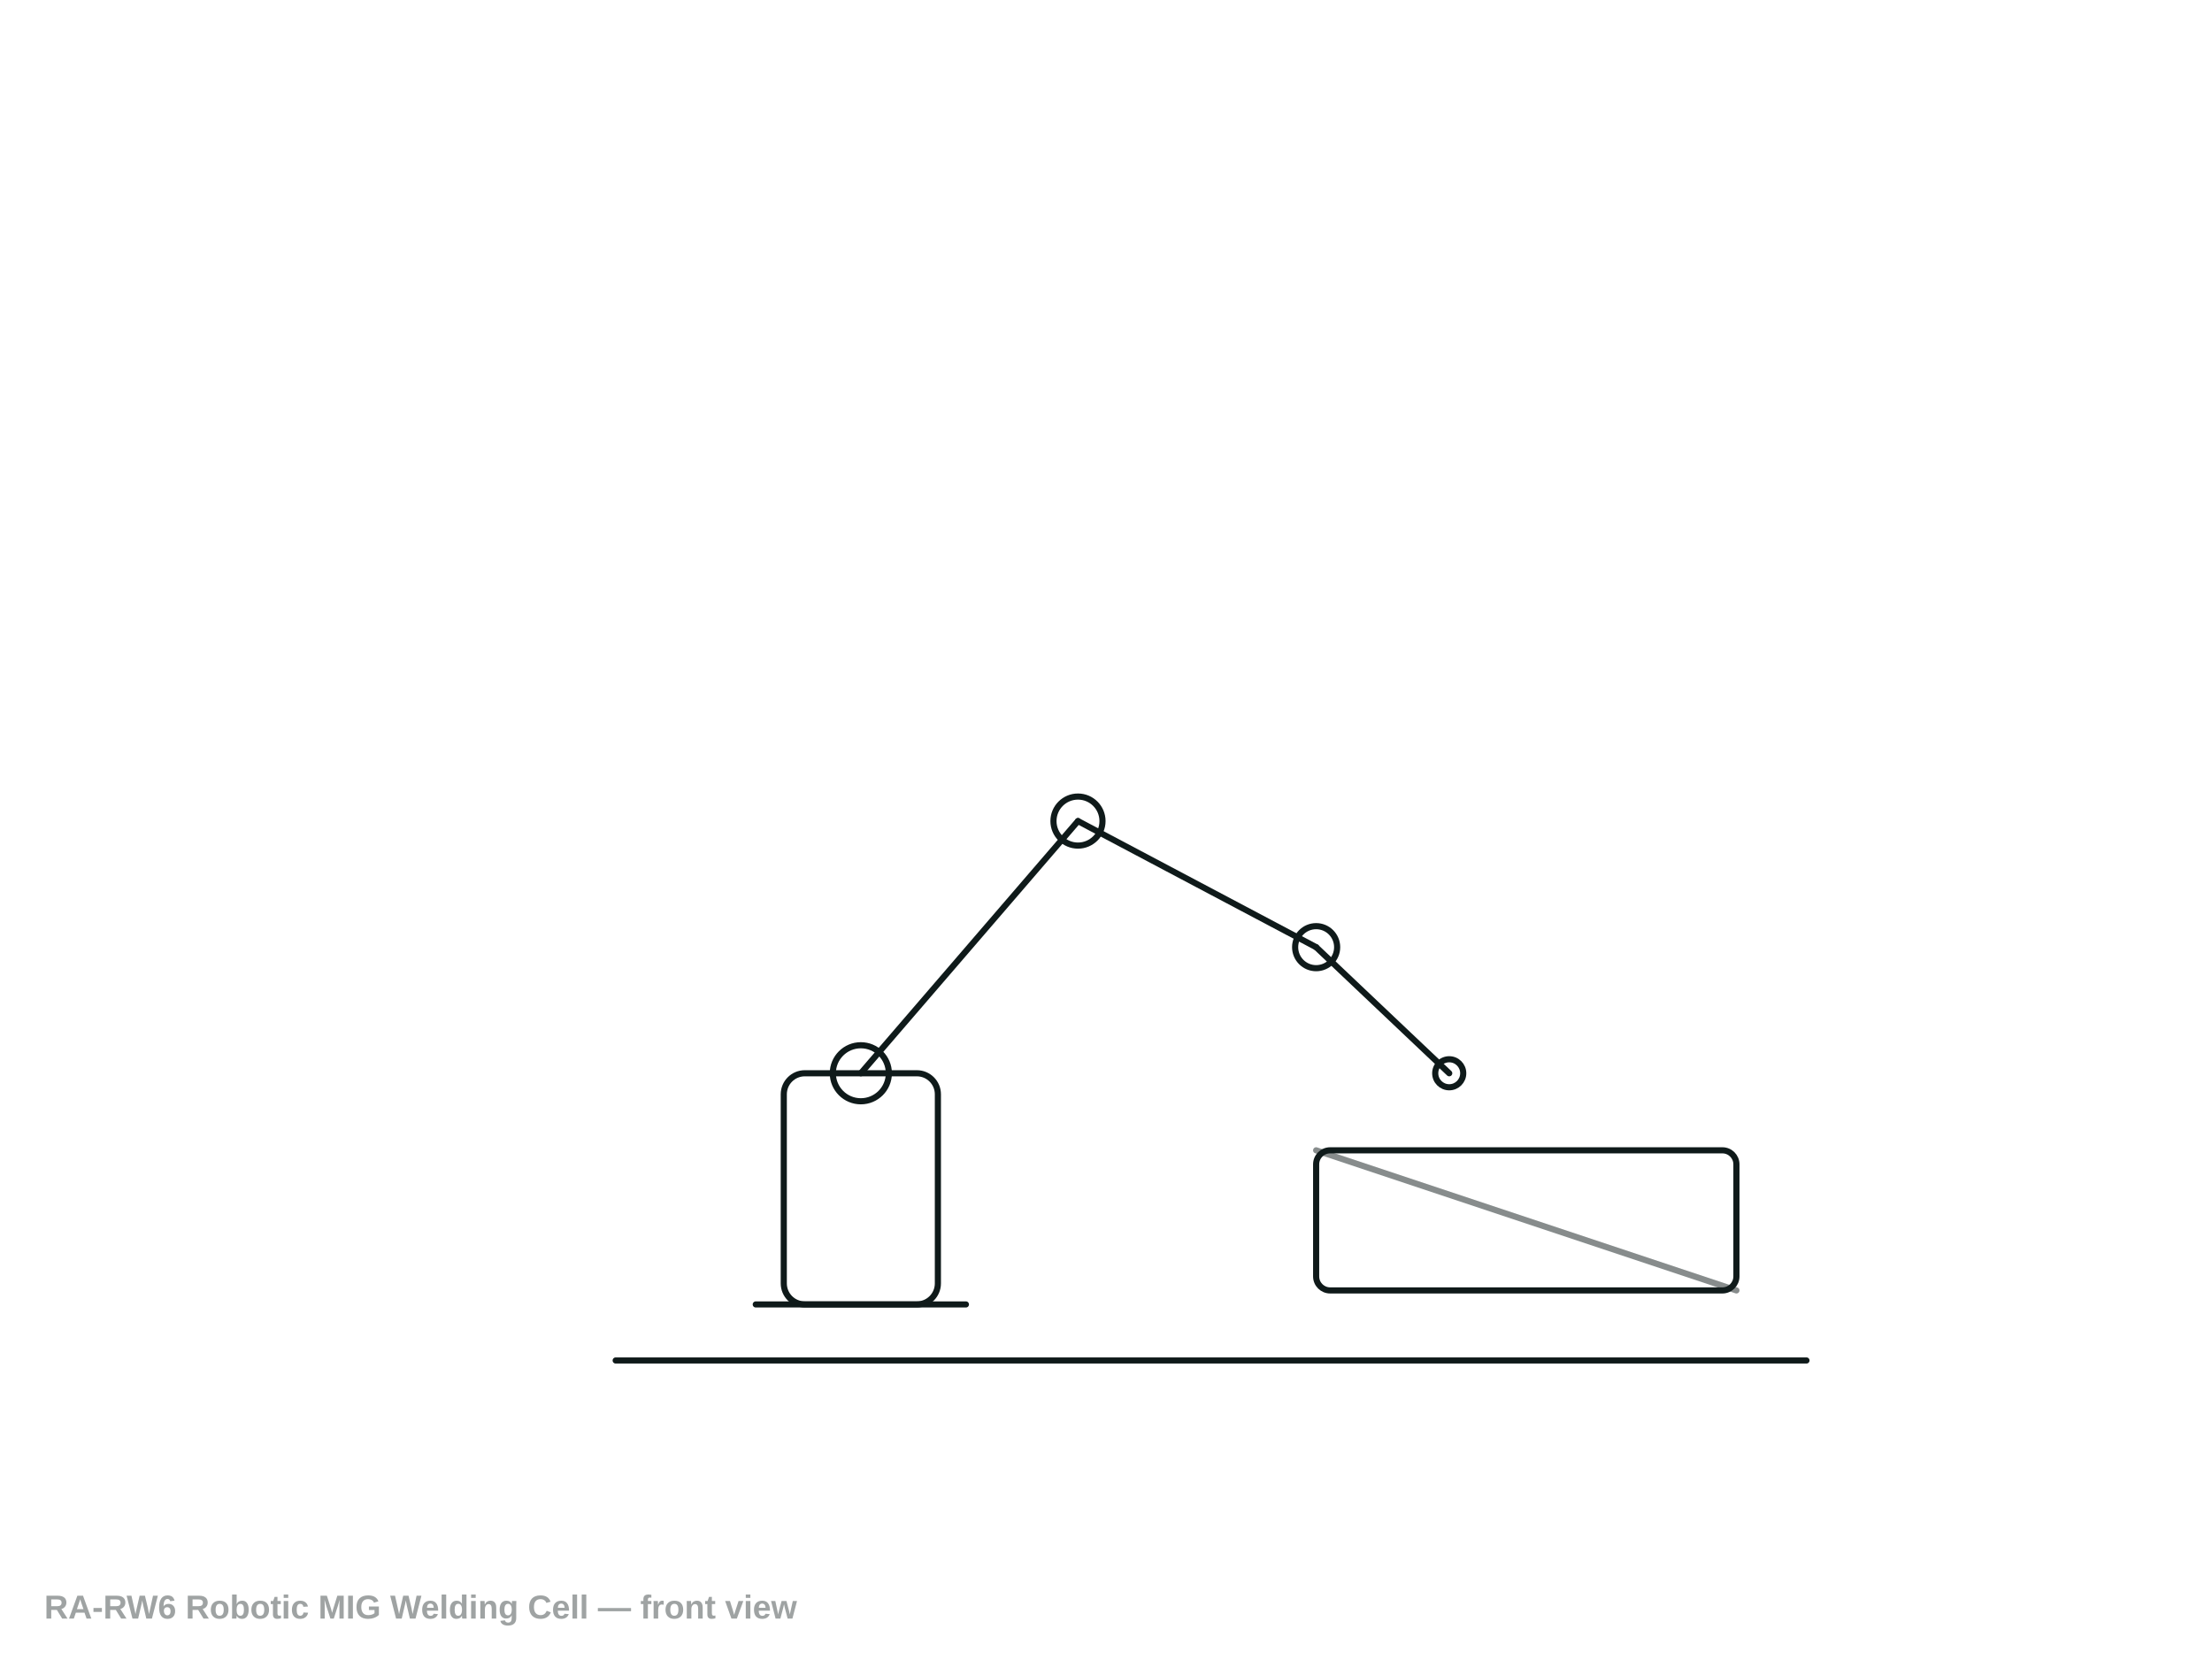
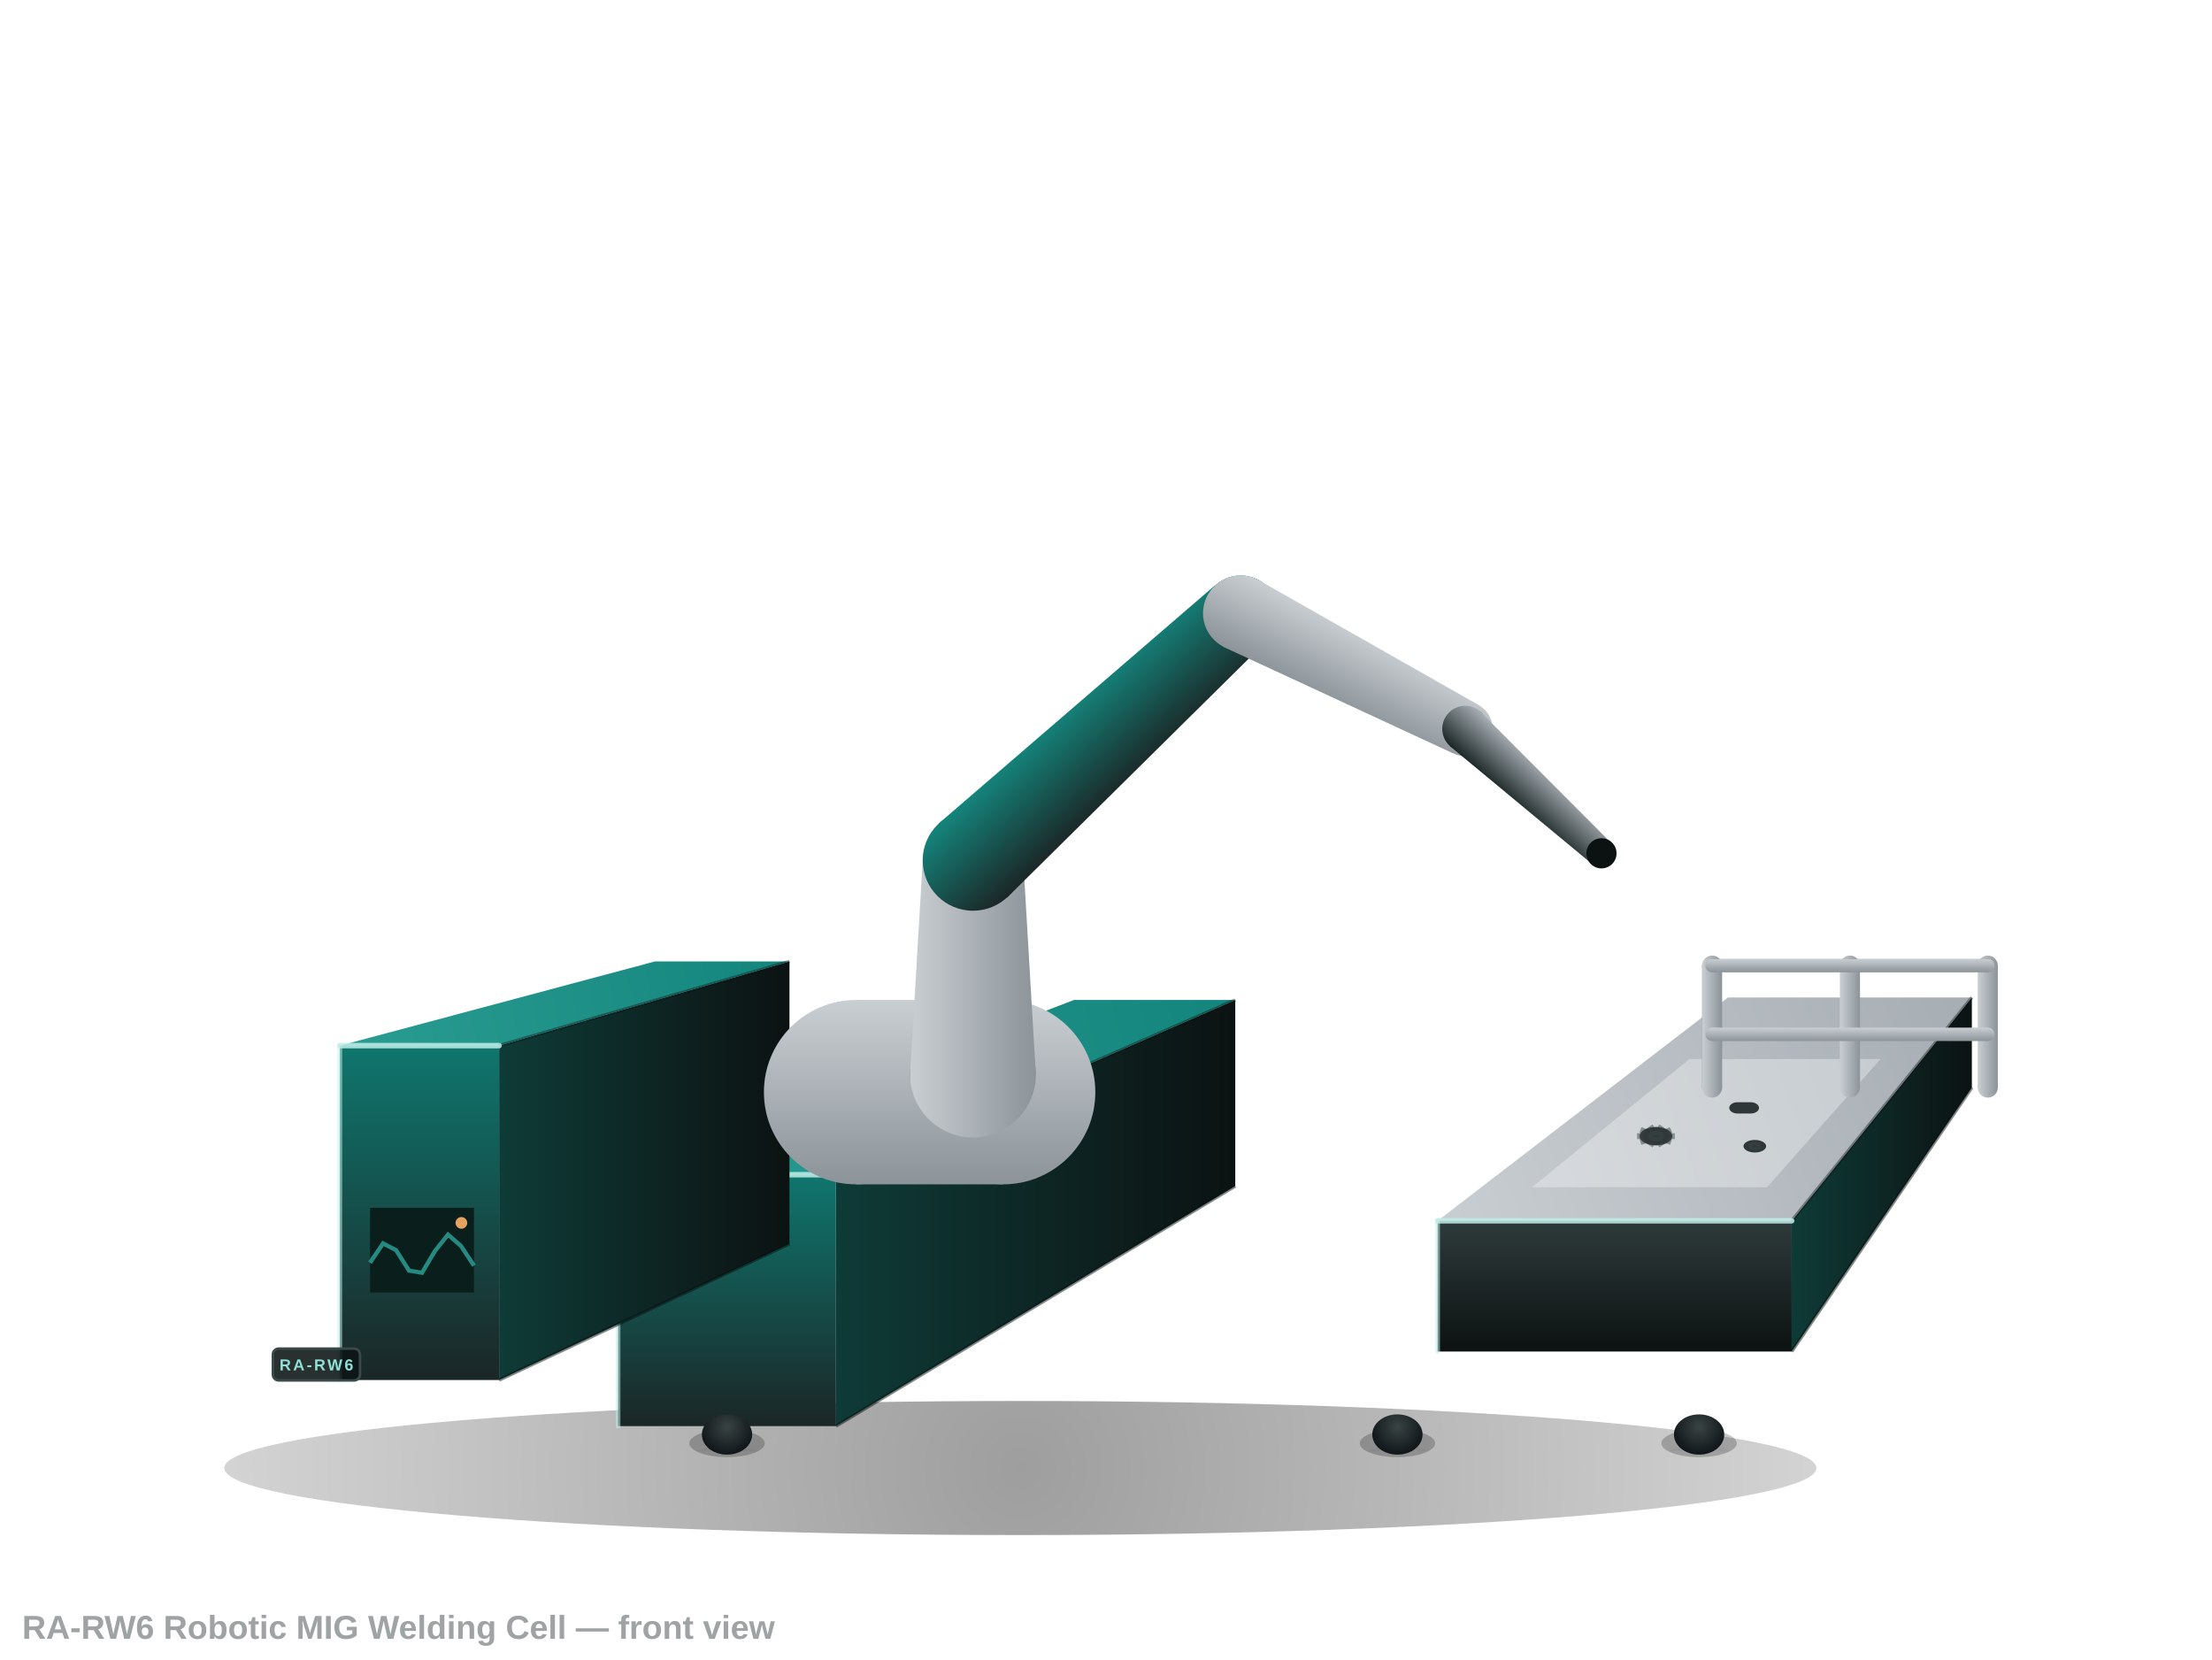
- <svg xmlns="http://www.w3.org/2000/svg" width="1200" height="900" viewBox="0 0 1200 900">
-   <g transform="translate(144.0 263.0) scale(1.9)">
-     <g fill="none" stroke="#0F1A1A" stroke-width="1.75" stroke-linecap="round" stroke-linejoin="round" opacity="1">
-       <rect x="148" y="168" width="44" height="66" rx="6" />
-       <path d="M140 234 L200 234" />
-       <path d="M170 168 L232 96" />
-       <circle cx="170" cy="168" r="8" />
-       <path d="M232 96 L300 132" />
-       <circle cx="232" cy="96" r="7" />
-       <path d="M300 132 L338 168" />
-       <circle cx="300" cy="132" r="6" />
-       <circle cx="338" cy="168" r="4" />
-       <rect x="300" y="190" width="120" height="40" rx="4" />
-       <path d="M300 190 L420 230" opacity="0.5" />
-       <path d="M100 250 L440 250" />
+ <svg xmlns="http://www.w3.org/2000/svg" width="2400" height="1800" viewBox="0 0 2400 1800">
+   <g transform="translate(25.1 428.9) scale(4.546)">
+     <g>
+       <defs>
+         <radialGradient id="rg578" cx="238" cy="256" r="190" gradientUnits="userSpaceOnUse">
+           <stop offset="0" stop-color="#000000" stop-opacity="0.38" />
+           <stop offset="60" stop-color="#000000" stop-opacity="0.171" />
+           <stop offset="100" stop-color="#000000" stop-opacity="0" />
+         </radialGradient>
+       </defs>
+       <ellipse cx="238" cy="256" rx="190" ry="16" fill="url(#rg578)" />
+       <defs>
+         <linearGradient id="lg580" x1="0" y1="252" x2="0" y2="362" gradientUnits="userSpaceOnUse">
+           <stop offset="0" stop-color="#ffffff" stop-opacity="0.15" />
+           <stop offset="100" stop-color="#ffffff" stop-opacity="0" />
+         </linearGradient>
+         <mask id="rmask579">
+           <rect x="-4000" y="252" width="9000" height="110" fill="url(#lg580)" />
+         </mask>
+       </defs>
+       <g transform="translate(0 504) scale(1,-1)" mask="url(#rmask579)">
+         <defs>
+           <linearGradient id="lg555" x1="142" y1="186" x2="289.3" y2="144.3" gradientUnits="userSpaceOnUse">
+             <stop offset="0" stop-color="#2A9D93" stop-opacity="1" />
+             <stop offset="100" stop-color="#14857C" stop-opacity="1" />
+           </linearGradient>
+           <linearGradient id="lg556" x1="0" y1="186" x2="0" y2="246" gradientUnits="userSpaceOnUse">
+             <stop offset="0" stop-color="#0F766E" stop-opacity="1" />
+             <stop offset="100" stop-color="#1B2626" stop-opacity="1" />
+           </linearGradient>
+           <linearGradient id="lg557" x1="194" y1="0" x2="289.3" y2="0" gradientUnits="userSpaceOnUse">
+             <stop offset="0" stop-color="#0E3B37" stop-opacity="1" />
+             <stop offset="100" stop-color="#0C1212" stop-opacity="1" />
+           </linearGradient>
+         </defs>
+         <polygon points="194,246 289.3,188.7 289.3,144.3 194,186" fill="url(#lg557)" />
+         <polygon points="142,186 194,186 289.3,144.3 250.8,144.3" fill="url(#lg555)" />
+         <polygon points="142,246 194,246 194,186 142,186" fill="url(#lg556)" />
+         <path d="M194,246 289.3,188.7" stroke="#06100F" stroke-width="0.8" opacity="0.5" fill="none" />
+         <path d="M194,186 289.3,144.3" stroke="#06100F" stroke-width="0.8" opacity="0.4" fill="none" />
+         <path d="M142,186 194,186" stroke="#BFEDE7" stroke-width="1.3" opacity="0.85" stroke-linecap="round" fill="none" />
+         <path d="M142,186 142,246" stroke="#BFEDE7" stroke-width="1.1" opacity="0.55" stroke-linecap="round" fill="none" />
+         <defs>
+           <linearGradient id="lg572" x1="75.6" y1="155.2" x2="182.9" y2="135.1" gradientUnits="userSpaceOnUse">
+             <stop offset="0" stop-color="#2A9D93" stop-opacity="1" />
+             <stop offset="100" stop-color="#14857C" stop-opacity="1" />
+           </linearGradient>
+           <linearGradient id="lg573" x1="0" y1="155.2" x2="0" y2="235" gradientUnits="userSpaceOnUse">
+             <stop offset="0" stop-color="#0F766E" stop-opacity="1" />
+             <stop offset="100" stop-color="#1B2626" stop-opacity="1" />
+           </linearGradient>
+           <linearGradient id="lg574" x1="113.6" y1="0" x2="182.9" y2="0" gradientUnits="userSpaceOnUse">
+             <stop offset="0" stop-color="#0E3B37" stop-opacity="1" />
+             <stop offset="100" stop-color="#0C1212" stop-opacity="1" />
+           </linearGradient>
+         </defs>
+         <polygon points="113.6,235 182.9,202.5 182.9,135.1 113.6,155.2" fill="url(#lg574)" />
+         <polygon points="75.6,155.2 113.6,155.2 182.9,135.1 150.8,135.1" fill="url(#lg572)" />
+         <polygon points="75.6,235 113.6,235 113.6,155.2 75.6,155.2" fill="url(#lg573)" />
+         <path d="M113.6,235 182.9,202.5" stroke="#06100F" stroke-width="0.8" opacity="0.5" fill="none" />
+         <path d="M113.6,155.2 182.9,135.1" stroke="#06100F" stroke-width="0.8" opacity="0.4" fill="none" />
+         <path d="M75.6,155.2 113.6,155.2" stroke="#BFEDE7" stroke-width="1.3" opacity="0.85" stroke-linecap="round" fill="none" />
+         <path d="M75.6,155.2 75.6,235" stroke="#BFEDE7" stroke-width="1.1" opacity="0.55" stroke-linecap="round" fill="none" />
+         <rect x="82.8" y="193.9" width="24.8" height="20.2" fill="#0A1E1C" />
+         <polyline points="82.8,207 85.9,202.4 89,204 92.1,208.9 95.2,209.4 98.3,204.2 101.4,200.3 104.5,203 107.6,207.7" fill="none" stroke="#2A9D93" stroke-width="1" opacity="0.85" />
+         <circle cx="104.6" cy="197.5" r="1.4" fill="#FFB067" opacity="0.9" />
+         <rect x="59.6" y="227.5" width="20.8" height="7.6" rx="1.4" fill="#0B1414" opacity="0.88" />
+         <rect x="59.6" y="227.5" width="20.8" height="7.6" rx="1.4" fill="none" stroke="#3A4A4A" stroke-width="0.6" />
+         <text x="70" y="232.7" text-anchor="middle" font-family="Arial, sans-serif" font-size="3.8" font-weight="700" fill="#8FE0D6" letter-spacing="0.5">RA-RW6</text>
+         <defs>
+           <linearGradient id="lg558" x1="198.8" y1="188.3" x2="198.8" y2="144.3" gradientUnits="userSpaceOnUse">
+             <stop offset="0" stop-color="#8C9499" stop-opacity="1" />
+             <stop offset="32" stop-color="#C9CED2" stop-opacity="1" />
+             <stop offset="55" stop-color="#C9CED2" stop-opacity="1" />
+             <stop offset="100" stop-color="#A6ADB3" stop-opacity="1" />
+           </linearGradient>
+         </defs>
+         <circle cx="198.8" cy="166.3" r="22" fill="url(#lg558)" />
+         <polygon points="198.8,188.3 233.9,188.3 233.9,144.3 198.8,144.3" fill="url(#lg558)" />
+         <circle cx="233.9" cy="166.3" r="22" fill="url(#lg558)" />
+         <defs>
+           <linearGradient id="lg559" x1="241.7" y1="162.1" x2="211.7" y2="162.1" gradientUnits="userSpaceOnUse">
+             <stop offset="0" stop-color="#8C9499" stop-opacity="1" />
+             <stop offset="32" stop-color="#C9CED2" stop-opacity="1" />
+             <stop offset="55" stop-color="#C9CED2" stop-opacity="1" />
+             <stop offset="100" stop-color="#A6ADB3" stop-opacity="1" />
+           </linearGradient>
+         </defs>
+         <circle cx="226.7" cy="162.1" r="15" fill="url(#lg559)" />
+         <polygon points="241.7,162.1 238.7,111 214.7,111 211.7,162.1" fill="url(#lg559)" />
+         <circle cx="226.7" cy="111" r="12" fill="url(#lg559)" />
+         <defs>
+           <linearGradient id="lg560" x1="234.8" y1="119.9" x2="218.5" y2="102.2" gradientUnits="userSpaceOnUse">
+             <stop offset="0" stop-color="#1B2626" stop-opacity="1" />
+             <stop offset="32" stop-color="#14857C" stop-opacity="1" />
+             <stop offset="55" stop-color="#14857C" stop-opacity="1" />
+             <stop offset="100" stop-color="#0F766E" stop-opacity="1" />
+           </linearGradient>
+         </defs>
+         <circle cx="226.7" cy="111" r="12" fill="url(#lg560)" />
+         <polygon points="234.8,119.9 296.7,58.7 284.4,45.4 218.5,102.2" fill="url(#lg560)" />
+         <circle cx="290.6" cy="52" r="9" fill="url(#lg560)" />
+         <defs>
+           <linearGradient id="lg561" x1="286.4" y1="60" x2="294.7" y2="44" gradientUnits="userSpaceOnUse">
+             <stop offset="0" stop-color="#8C9499" stop-opacity="1" />
+             <stop offset="32" stop-color="#C9CED2" stop-opacity="1" />
+             <stop offset="55" stop-color="#C9CED2" stop-opacity="1" />
+             <stop offset="100" stop-color="#A6ADB3" stop-opacity="1" />
+           </linearGradient>
+         </defs>
+         <circle cx="290.6" cy="52" r="9" fill="url(#lg561)" />
+         <polygon points="286.4,60 341.2,85.4 347.2,73.8 294.7,44" fill="url(#lg561)" />
+         <circle cx="344.2" cy="79.6" r="6.5" fill="url(#lg561)" />
+         <defs>
+           <linearGradient id="lg562" x1="340.5" y1="83.7" x2="347.9" y2="75.6" gradientUnits="userSpaceOnUse">
+             <stop offset="0" stop-color="#1B2626" stop-opacity="1" />
+             <stop offset="32" stop-color="#A6ADB3" stop-opacity="1" />
+             <stop offset="55" stop-color="#A6ADB3" stop-opacity="1" />
+             <stop offset="100" stop-color="#8C9499" stop-opacity="1" />
+           </linearGradient>
+         </defs>
+         <circle cx="344.2" cy="79.6" r="5.5" fill="url(#lg562)" />
+         <polygon points="340.5,83.7 374.4,111.8 379,106.8 347.9,75.6" fill="url(#lg562)" />
+         <circle cx="376.7" cy="109.3" r="3.4" fill="url(#lg562)" />
+         <circle cx="376.7" cy="109.3" r="3.6" fill="#0C1212" />
+         <defs>
+           <linearGradient id="lg563" x1="337.6" y1="197" x2="465.1" y2="143.7" gradientUnits="userSpaceOnUse">
+             <stop offset="0" stop-color="#C9CED2" stop-opacity="1" />
+             <stop offset="100" stop-color="#A6ADB3" stop-opacity="1" />
+           </linearGradient>
+           <linearGradient id="lg564" x1="0" y1="197" x2="0" y2="228.2" gradientUnits="userSpaceOnUse">
+             <stop offset="0" stop-color="#2E3A3A" stop-opacity="1" />
+             <stop offset="100" stop-color="#0C1212" stop-opacity="1" />
+           </linearGradient>
+           <linearGradient id="lg565" x1="422.1" y1="0" x2="465.1" y2="0" gradientUnits="userSpaceOnUse">
+             <stop offset="0" stop-color="#0E3B37" stop-opacity="1" />
+             <stop offset="100" stop-color="#0C1212" stop-opacity="1" />
+           </linearGradient>
+         </defs>
+         <polygon points="422.1,228.2 465.1,165.2 465.1,143.7 422.1,197" fill="url(#lg565)" />
+         <polygon points="337.6,197 422.1,197 465.1,143.7 406.9,143.7" fill="url(#lg563)" />
+         <polygon points="337.6,228.2 422.1,228.2 422.1,197 337.6,197" fill="url(#lg564)" />
+         <path d="M422.1,228.2 465.1,165.2" stroke="#06100F" stroke-width="0.8" opacity="0.5" fill="none" />
+         <path d="M422.1,197 465.1,143.7" stroke="#06100F" stroke-width="0.8" opacity="0.4" fill="none" />
+         <path d="M337.6,197 422.1,197" stroke="#BFEDE7" stroke-width="1.3" opacity="0.85" stroke-linecap="round" fill="none" />
+         <path d="M337.6,197 337.6,228.2" stroke="#BFEDE7" stroke-width="1.1" opacity="0.55" stroke-linecap="round" fill="none" />
+         <defs>
+           <linearGradient id="lg566" x1="360.1" y1="189" x2="443.3" y2="158.4" gradientUnits="userSpaceOnUse">
+             <stop offset="0" stop-color="#D7DBDE" stop-opacity="1" />
+             <stop offset="55" stop-color="#C9CED2" stop-opacity="1" />
+             <stop offset="100" stop-color="#A6ADB3" stop-opacity="1" />
+           </linearGradient>
+         </defs>
+         <polygon points="360.1,189 416.2,189 443.3,158.4 397.7,158.4" fill="url(#lg566)" opacity="0.95" />
+         <ellipse cx="389.7" cy="176.8" rx="3.9" ry="2.2" fill="#141C1C" opacity="0.85" />
+         <ellipse cx="389.7" cy="176.8" rx="1.4" ry="0.8" fill="none" stroke="#3A4444" stroke-width="1" opacity="0.6" />
+         <line x1="393" y1="176.8" x2="394.2" y2="176.8" stroke="#3A4444" stroke-width="1.4" opacity="0.5" />
+         <line x1="392.4" y1="177.9" x2="393.3" y2="178.2" stroke="#3A4444" stroke-width="1.4" opacity="0.5" />
+         <line x1="390.7" y1="178.5" x2="391.1" y2="179.1" stroke="#3A4444" stroke-width="1.4" opacity="0.5" />
+         <line x1="388.7" y1="178.5" x2="388.3" y2="179.1" stroke="#3A4444" stroke-width="1.4" opacity="0.5" />
+         <line x1="387" y1="177.9" x2="386" y2="178.2" stroke="#3A4444" stroke-width="1.4" opacity="0.5" />
+         <line x1="386.4" y1="176.8" x2="385.2" y2="176.8" stroke="#3A4444" stroke-width="1.4" opacity="0.5" />
+         <line x1="387" y1="175.7" x2="386" y2="175.3" stroke="#3A4444" stroke-width="1.4" opacity="0.5" />
+         <line x1="388.7" y1="175" x2="388.3" y2="174.4" stroke="#3A4444" stroke-width="1.4" opacity="0.5" />
+         <line x1="390.7" y1="175" x2="391.1" y2="174.4" stroke="#3A4444" stroke-width="1.4" opacity="0.5" />
+         <line x1="392.4" y1="175.7" x2="393.3" y2="175.3" stroke="#3A4444" stroke-width="1.4" opacity="0.5" />
+         <rect x="407.2" y="168.7" width="7.1" height="2.7" rx="2" fill="#141C1C" opacity="0.85" />
+         <ellipse cx="413.3" cy="179.2" rx="2.7" ry="1.5" fill="#141C1C" opacity="0.85" />
+         <ellipse cx="413.3" cy="179.2" rx="1.1" ry="0.6" fill="none" stroke="#3A4444" stroke-width="0.8" opacity="0.5" />
+         <defs>
+           <linearGradient id="lg567" x1="405.5" y1="165.2" x2="400.7" y2="165.2" gradientUnits="userSpaceOnUse">
+             <stop offset="0" stop-color="#8C9499" stop-opacity="1" />
+             <stop offset="32" stop-color="#C9CED2" stop-opacity="1" />
+             <stop offset="55" stop-color="#C9CED2" stop-opacity="1" />
+             <stop offset="100" stop-color="#A6ADB3" stop-opacity="1" />
+           </linearGradient>
+         </defs>
+         <circle cx="403.1" cy="165.2" r="2.4" fill="url(#lg567)" />
+         <polygon points="405.5,165.2 405.5,136.1 400.7,136.1 400.7,165.2" fill="url(#lg567)" />
+         <circle cx="403.1" cy="136.1" r="2.4" fill="url(#lg567)" />
+         <defs>
+           <linearGradient id="lg568" x1="438.4" y1="165.2" x2="433.6" y2="165.2" gradientUnits="userSpaceOnUse">
+             <stop offset="0" stop-color="#8C9499" stop-opacity="1" />
+             <stop offset="32" stop-color="#C9CED2" stop-opacity="1" />
+             <stop offset="55" stop-color="#C9CED2" stop-opacity="1" />
+             <stop offset="100" stop-color="#A6ADB3" stop-opacity="1" />
+           </linearGradient>
+         </defs>
+         <circle cx="436" cy="165.2" r="2.4" fill="url(#lg568)" />
+         <polygon points="438.4,165.2 438.4,136.1 433.6,136.1 433.6,165.2" fill="url(#lg568)" />
+         <circle cx="436" cy="136.1" r="2.4" fill="url(#lg568)" />
+         <defs>
+           <linearGradient id="lg569" x1="471.3" y1="165.2" x2="466.5" y2="165.2" gradientUnits="userSpaceOnUse">
+             <stop offset="0" stop-color="#8C9499" stop-opacity="1" />
+             <stop offset="32" stop-color="#C9CED2" stop-opacity="1" />
+             <stop offset="55" stop-color="#C9CED2" stop-opacity="1" />
+             <stop offset="100" stop-color="#A6ADB3" stop-opacity="1" />
+           </linearGradient>
+         </defs>
+         <circle cx="468.9" cy="165.2" r="2.4" fill="url(#lg569)" />
+         <polygon points="471.3,165.2 471.3,136.1 466.5,136.1 466.5,165.2" fill="url(#lg569)" />
+         <circle cx="468.9" cy="136.1" r="2.4" fill="url(#lg569)" />
+         <defs>
+           <linearGradient id="lg570" x1="403.1" y1="137.7" x2="403.1" y2="134.5" gradientUnits="userSpaceOnUse">
+             <stop offset="0" stop-color="#8C9499" stop-opacity="1" />
+             <stop offset="32" stop-color="#C9CED2" stop-opacity="1" />
+             <stop offset="55" stop-color="#C9CED2" stop-opacity="1" />
+             <stop offset="100" stop-color="#A6ADB3" stop-opacity="1" />
+           </linearGradient>
+         </defs>
+         <circle cx="403.1" cy="136.1" r="1.6" fill="url(#lg570)" />
+         <polygon points="403.1,137.7 468.9,137.7 468.9,134.5 403.1,134.5" fill="url(#lg570)" />
+         <circle cx="468.9" cy="136.1" r="1.6" fill="url(#lg570)" />
+         <defs>
+           <linearGradient id="lg571" x1="403.1" y1="154.1" x2="403.1" y2="150.9" gradientUnits="userSpaceOnUse">
+             <stop offset="0" stop-color="#8C9499" stop-opacity="1" />
+             <stop offset="32" stop-color="#C9CED2" stop-opacity="1" />
+             <stop offset="55" stop-color="#C9CED2" stop-opacity="1" />
+             <stop offset="100" stop-color="#A6ADB3" stop-opacity="1" />
+           </linearGradient>
+         </defs>
+         <circle cx="403.1" cy="152.5" r="1.6" fill="url(#lg571)" />
+         <polygon points="403.1,154.1 468.9,154.1 468.9,150.9 403.1,150.9" fill="url(#lg571)" />
+         <circle cx="468.9" cy="152.5" r="1.6" fill="url(#lg571)" />
+         <defs>
+           <radialGradient id="rg575" cx="168" cy="246.2" r="6.6" gradientUnits="userSpaceOnUse">
+             <stop offset="0" stop-color="#3A4444" stop-opacity="1" />
+             <stop offset="70" stop-color="#10161A" stop-opacity="1" />
+             <stop offset="100" stop-color="#000000" stop-opacity="1" />
+           </radialGradient>
+         </defs>
+         <ellipse cx="168" cy="250.1" rx="9" ry="3.3" fill="#000" opacity="0.22" />
+         <ellipse cx="168" cy="248" rx="6" ry="4.8" fill="url(#rg575)" />
+         <defs>
+           <radialGradient id="rg576" cx="328" cy="246.2" r="6.6" gradientUnits="userSpaceOnUse">
+             <stop offset="0" stop-color="#3A4444" stop-opacity="1" />
+             <stop offset="70" stop-color="#10161A" stop-opacity="1" />
+             <stop offset="100" stop-color="#000000" stop-opacity="1" />
+           </radialGradient>
+         </defs>
+         <ellipse cx="328" cy="250.1" rx="9" ry="3.3" fill="#000" opacity="0.22" />
+         <ellipse cx="328" cy="248" rx="6" ry="4.8" fill="url(#rg576)" />
+         <defs>
+           <radialGradient id="rg577" cx="400" cy="246.2" r="6.6" gradientUnits="userSpaceOnUse">
+             <stop offset="0" stop-color="#3A4444" stop-opacity="1" />
+             <stop offset="70" stop-color="#10161A" stop-opacity="1" />
+             <stop offset="100" stop-color="#000000" stop-opacity="1" />
+           </radialGradient>
+         </defs>
+         <ellipse cx="400" cy="250.1" rx="9" ry="3.3" fill="#000" opacity="0.22" />
+         <ellipse cx="400" cy="248" rx="6" ry="4.8" fill="url(#rg577)" />
+       </g>
+       <defs>
+         <linearGradient id="lg555" x1="142" y1="186" x2="289.3" y2="144.3" gradientUnits="userSpaceOnUse">
+           <stop offset="0" stop-color="#2A9D93" stop-opacity="1" />
+           <stop offset="100" stop-color="#14857C" stop-opacity="1" />
+         </linearGradient>
+         <linearGradient id="lg556" x1="0" y1="186" x2="0" y2="246" gradientUnits="userSpaceOnUse">
+           <stop offset="0" stop-color="#0F766E" stop-opacity="1" />
+           <stop offset="100" stop-color="#1B2626" stop-opacity="1" />
+         </linearGradient>
+         <linearGradient id="lg557" x1="194" y1="0" x2="289.3" y2="0" gradientUnits="userSpaceOnUse">
+           <stop offset="0" stop-color="#0E3B37" stop-opacity="1" />
+           <stop offset="100" stop-color="#0C1212" stop-opacity="1" />
+         </linearGradient>
+       </defs>
+       <polygon points="194,246 289.3,188.7 289.3,144.3 194,186" fill="url(#lg557)" />
+       <polygon points="142,186 194,186 289.3,144.3 250.8,144.3" fill="url(#lg555)" />
+       <polygon points="142,246 194,246 194,186 142,186" fill="url(#lg556)" />
+       <path d="M194,246 289.3,188.7" stroke="#06100F" stroke-width="0.8" opacity="0.5" fill="none" />
+       <path d="M194,186 289.3,144.3" stroke="#06100F" stroke-width="0.8" opacity="0.4" fill="none" />
+       <path d="M142,186 194,186" stroke="#BFEDE7" stroke-width="1.3" opacity="0.85" stroke-linecap="round" fill="none" />
+       <path d="M142,186 142,246" stroke="#BFEDE7" stroke-width="1.1" opacity="0.55" stroke-linecap="round" fill="none" />
+       <defs>
+         <linearGradient id="lg572" x1="75.6" y1="155.2" x2="182.9" y2="135.1" gradientUnits="userSpaceOnUse">
+           <stop offset="0" stop-color="#2A9D93" stop-opacity="1" />
+           <stop offset="100" stop-color="#14857C" stop-opacity="1" />
+         </linearGradient>
+         <linearGradient id="lg573" x1="0" y1="155.2" x2="0" y2="235" gradientUnits="userSpaceOnUse">
+           <stop offset="0" stop-color="#0F766E" stop-opacity="1" />
+           <stop offset="100" stop-color="#1B2626" stop-opacity="1" />
+         </linearGradient>
+         <linearGradient id="lg574" x1="113.6" y1="0" x2="182.9" y2="0" gradientUnits="userSpaceOnUse">
+           <stop offset="0" stop-color="#0E3B37" stop-opacity="1" />
+           <stop offset="100" stop-color="#0C1212" stop-opacity="1" />
+         </linearGradient>
+       </defs>
+       <polygon points="113.6,235 182.9,202.5 182.9,135.1 113.6,155.2" fill="url(#lg574)" />
+       <polygon points="75.6,155.2 113.6,155.2 182.9,135.1 150.8,135.1" fill="url(#lg572)" />
+       <polygon points="75.6,235 113.6,235 113.6,155.2 75.6,155.2" fill="url(#lg573)" />
+       <path d="M113.6,235 182.9,202.5" stroke="#06100F" stroke-width="0.8" opacity="0.5" fill="none" />
+       <path d="M113.6,155.2 182.9,135.1" stroke="#06100F" stroke-width="0.8" opacity="0.4" fill="none" />
+       <path d="M75.6,155.2 113.6,155.2" stroke="#BFEDE7" stroke-width="1.3" opacity="0.85" stroke-linecap="round" fill="none" />
+       <path d="M75.6,155.2 75.6,235" stroke="#BFEDE7" stroke-width="1.1" opacity="0.55" stroke-linecap="round" fill="none" />
+       <rect x="82.8" y="193.9" width="24.8" height="20.2" fill="#0A1E1C" />
+       <polyline points="82.8,207 85.9,202.4 89,204 92.1,208.9 95.2,209.4 98.3,204.2 101.4,200.3 104.5,203 107.6,207.7" fill="none" stroke="#2A9D93" stroke-width="1" opacity="0.85" />
+       <circle cx="104.6" cy="197.5" r="1.4" fill="#FFB067" opacity="0.9" />
+       <rect x="59.6" y="227.5" width="20.8" height="7.6" rx="1.4" fill="#0B1414" opacity="0.88" />
+       <rect x="59.6" y="227.5" width="20.8" height="7.6" rx="1.4" fill="none" stroke="#3A4A4A" stroke-width="0.6" />
+       <text x="70" y="232.7" text-anchor="middle" font-family="Arial, sans-serif" font-size="3.8" font-weight="700" fill="#8FE0D6" letter-spacing="0.5">RA-RW6</text>
+       <defs>
+         <linearGradient id="lg558" x1="198.8" y1="188.3" x2="198.8" y2="144.3" gradientUnits="userSpaceOnUse">
+           <stop offset="0" stop-color="#8C9499" stop-opacity="1" />
+           <stop offset="32" stop-color="#C9CED2" stop-opacity="1" />
+           <stop offset="55" stop-color="#C9CED2" stop-opacity="1" />
+           <stop offset="100" stop-color="#A6ADB3" stop-opacity="1" />
+         </linearGradient>
+       </defs>
+       <circle cx="198.8" cy="166.3" r="22" fill="url(#lg558)" />
+       <polygon points="198.8,188.3 233.9,188.3 233.9,144.3 198.8,144.3" fill="url(#lg558)" />
+       <circle cx="233.9" cy="166.3" r="22" fill="url(#lg558)" />
+       <defs>
+         <linearGradient id="lg559" x1="241.7" y1="162.1" x2="211.7" y2="162.1" gradientUnits="userSpaceOnUse">
+           <stop offset="0" stop-color="#8C9499" stop-opacity="1" />
+           <stop offset="32" stop-color="#C9CED2" stop-opacity="1" />
+           <stop offset="55" stop-color="#C9CED2" stop-opacity="1" />
+           <stop offset="100" stop-color="#A6ADB3" stop-opacity="1" />
+         </linearGradient>
+       </defs>
+       <circle cx="226.7" cy="162.1" r="15" fill="url(#lg559)" />
+       <polygon points="241.7,162.1 238.7,111 214.7,111 211.7,162.1" fill="url(#lg559)" />
+       <circle cx="226.7" cy="111" r="12" fill="url(#lg559)" />
+       <defs>
+         <linearGradient id="lg560" x1="234.8" y1="119.9" x2="218.5" y2="102.2" gradientUnits="userSpaceOnUse">
+           <stop offset="0" stop-color="#1B2626" stop-opacity="1" />
+           <stop offset="32" stop-color="#14857C" stop-opacity="1" />
+           <stop offset="55" stop-color="#14857C" stop-opacity="1" />
+           <stop offset="100" stop-color="#0F766E" stop-opacity="1" />
+         </linearGradient>
+       </defs>
+       <circle cx="226.7" cy="111" r="12" fill="url(#lg560)" />
+       <polygon points="234.8,119.9 296.7,58.7 284.4,45.4 218.5,102.2" fill="url(#lg560)" />
+       <circle cx="290.6" cy="52" r="9" fill="url(#lg560)" />
+       <defs>
+         <linearGradient id="lg561" x1="286.4" y1="60" x2="294.7" y2="44" gradientUnits="userSpaceOnUse">
+           <stop offset="0" stop-color="#8C9499" stop-opacity="1" />
+           <stop offset="32" stop-color="#C9CED2" stop-opacity="1" />
+           <stop offset="55" stop-color="#C9CED2" stop-opacity="1" />
+           <stop offset="100" stop-color="#A6ADB3" stop-opacity="1" />
+         </linearGradient>
+       </defs>
+       <circle cx="290.6" cy="52" r="9" fill="url(#lg561)" />
+       <polygon points="286.4,60 341.2,85.4 347.2,73.8 294.7,44" fill="url(#lg561)" />
+       <circle cx="344.2" cy="79.6" r="6.5" fill="url(#lg561)" />
+       <defs>
+         <linearGradient id="lg562" x1="340.5" y1="83.7" x2="347.9" y2="75.6" gradientUnits="userSpaceOnUse">
+           <stop offset="0" stop-color="#1B2626" stop-opacity="1" />
+           <stop offset="32" stop-color="#A6ADB3" stop-opacity="1" />
+           <stop offset="55" stop-color="#A6ADB3" stop-opacity="1" />
+           <stop offset="100" stop-color="#8C9499" stop-opacity="1" />
+         </linearGradient>
+       </defs>
+       <circle cx="344.2" cy="79.6" r="5.5" fill="url(#lg562)" />
+       <polygon points="340.5,83.7 374.4,111.8 379,106.8 347.9,75.6" fill="url(#lg562)" />
+       <circle cx="376.7" cy="109.3" r="3.4" fill="url(#lg562)" />
+       <circle cx="376.7" cy="109.3" r="3.6" fill="#0C1212" />
+       <defs>
+         <linearGradient id="lg563" x1="337.6" y1="197" x2="465.1" y2="143.7" gradientUnits="userSpaceOnUse">
+           <stop offset="0" stop-color="#C9CED2" stop-opacity="1" />
+           <stop offset="100" stop-color="#A6ADB3" stop-opacity="1" />
+         </linearGradient>
+         <linearGradient id="lg564" x1="0" y1="197" x2="0" y2="228.2" gradientUnits="userSpaceOnUse">
+           <stop offset="0" stop-color="#2E3A3A" stop-opacity="1" />
+           <stop offset="100" stop-color="#0C1212" stop-opacity="1" />
+         </linearGradient>
+         <linearGradient id="lg565" x1="422.1" y1="0" x2="465.1" y2="0" gradientUnits="userSpaceOnUse">
+           <stop offset="0" stop-color="#0E3B37" stop-opacity="1" />
+           <stop offset="100" stop-color="#0C1212" stop-opacity="1" />
+         </linearGradient>
+       </defs>
+       <polygon points="422.1,228.2 465.1,165.2 465.1,143.7 422.1,197" fill="url(#lg565)" />
+       <polygon points="337.6,197 422.1,197 465.1,143.7 406.9,143.7" fill="url(#lg563)" />
+       <polygon points="337.6,228.2 422.1,228.2 422.1,197 337.6,197" fill="url(#lg564)" />
+       <path d="M422.1,228.2 465.1,165.2" stroke="#06100F" stroke-width="0.8" opacity="0.5" fill="none" />
+       <path d="M422.1,197 465.1,143.7" stroke="#06100F" stroke-width="0.8" opacity="0.4" fill="none" />
+       <path d="M337.6,197 422.1,197" stroke="#BFEDE7" stroke-width="1.3" opacity="0.85" stroke-linecap="round" fill="none" />
+       <path d="M337.6,197 337.6,228.2" stroke="#BFEDE7" stroke-width="1.1" opacity="0.55" stroke-linecap="round" fill="none" />
+       <defs>
+         <linearGradient id="lg566" x1="360.1" y1="189" x2="443.3" y2="158.4" gradientUnits="userSpaceOnUse">
+           <stop offset="0" stop-color="#D7DBDE" stop-opacity="1" />
+           <stop offset="55" stop-color="#C9CED2" stop-opacity="1" />
+           <stop offset="100" stop-color="#A6ADB3" stop-opacity="1" />
+         </linearGradient>
+       </defs>
+       <polygon points="360.1,189 416.2,189 443.3,158.4 397.7,158.4" fill="url(#lg566)" opacity="0.95" />
+       <ellipse cx="389.7" cy="176.8" rx="3.9" ry="2.2" fill="#141C1C" opacity="0.85" />
+       <ellipse cx="389.7" cy="176.8" rx="1.4" ry="0.8" fill="none" stroke="#3A4444" stroke-width="1" opacity="0.6" />
+       <line x1="393" y1="176.8" x2="394.2" y2="176.8" stroke="#3A4444" stroke-width="1.4" opacity="0.5" />
+       <line x1="392.4" y1="177.9" x2="393.3" y2="178.2" stroke="#3A4444" stroke-width="1.4" opacity="0.5" />
+       <line x1="390.7" y1="178.5" x2="391.1" y2="179.1" stroke="#3A4444" stroke-width="1.4" opacity="0.5" />
+       <line x1="388.7" y1="178.5" x2="388.3" y2="179.1" stroke="#3A4444" stroke-width="1.4" opacity="0.5" />
+       <line x1="387" y1="177.9" x2="386" y2="178.2" stroke="#3A4444" stroke-width="1.4" opacity="0.5" />
+       <line x1="386.4" y1="176.8" x2="385.2" y2="176.8" stroke="#3A4444" stroke-width="1.4" opacity="0.5" />
+       <line x1="387" y1="175.7" x2="386" y2="175.3" stroke="#3A4444" stroke-width="1.4" opacity="0.5" />
+       <line x1="388.7" y1="175" x2="388.3" y2="174.4" stroke="#3A4444" stroke-width="1.4" opacity="0.5" />
+       <line x1="390.7" y1="175" x2="391.1" y2="174.4" stroke="#3A4444" stroke-width="1.4" opacity="0.5" />
+       <line x1="392.4" y1="175.7" x2="393.3" y2="175.3" stroke="#3A4444" stroke-width="1.4" opacity="0.5" />
+       <rect x="407.2" y="168.7" width="7.1" height="2.7" rx="2" fill="#141C1C" opacity="0.85" />
+       <ellipse cx="413.3" cy="179.2" rx="2.7" ry="1.5" fill="#141C1C" opacity="0.85" />
+       <ellipse cx="413.3" cy="179.2" rx="1.1" ry="0.6" fill="none" stroke="#3A4444" stroke-width="0.8" opacity="0.5" />
+       <defs>
+         <linearGradient id="lg567" x1="405.5" y1="165.2" x2="400.7" y2="165.2" gradientUnits="userSpaceOnUse">
+           <stop offset="0" stop-color="#8C9499" stop-opacity="1" />
+           <stop offset="32" stop-color="#C9CED2" stop-opacity="1" />
+           <stop offset="55" stop-color="#C9CED2" stop-opacity="1" />
+           <stop offset="100" stop-color="#A6ADB3" stop-opacity="1" />
+         </linearGradient>
+       </defs>
+       <circle cx="403.1" cy="165.2" r="2.4" fill="url(#lg567)" />
+       <polygon points="405.5,165.2 405.5,136.1 400.7,136.1 400.7,165.2" fill="url(#lg567)" />
+       <circle cx="403.1" cy="136.1" r="2.4" fill="url(#lg567)" />
+       <defs>
+         <linearGradient id="lg568" x1="438.4" y1="165.2" x2="433.6" y2="165.2" gradientUnits="userSpaceOnUse">
+           <stop offset="0" stop-color="#8C9499" stop-opacity="1" />
+           <stop offset="32" stop-color="#C9CED2" stop-opacity="1" />
+           <stop offset="55" stop-color="#C9CED2" stop-opacity="1" />
+           <stop offset="100" stop-color="#A6ADB3" stop-opacity="1" />
+         </linearGradient>
+       </defs>
+       <circle cx="436" cy="165.2" r="2.4" fill="url(#lg568)" />
+       <polygon points="438.4,165.2 438.4,136.1 433.6,136.1 433.6,165.2" fill="url(#lg568)" />
+       <circle cx="436" cy="136.1" r="2.4" fill="url(#lg568)" />
+       <defs>
+         <linearGradient id="lg569" x1="471.3" y1="165.2" x2="466.5" y2="165.2" gradientUnits="userSpaceOnUse">
+           <stop offset="0" stop-color="#8C9499" stop-opacity="1" />
+           <stop offset="32" stop-color="#C9CED2" stop-opacity="1" />
+           <stop offset="55" stop-color="#C9CED2" stop-opacity="1" />
+           <stop offset="100" stop-color="#A6ADB3" stop-opacity="1" />
+         </linearGradient>
+       </defs>
+       <circle cx="468.9" cy="165.2" r="2.4" fill="url(#lg569)" />
+       <polygon points="471.3,165.2 471.3,136.1 466.5,136.1 466.5,165.2" fill="url(#lg569)" />
+       <circle cx="468.9" cy="136.1" r="2.4" fill="url(#lg569)" />
+       <defs>
+         <linearGradient id="lg570" x1="403.1" y1="137.7" x2="403.1" y2="134.5" gradientUnits="userSpaceOnUse">
+           <stop offset="0" stop-color="#8C9499" stop-opacity="1" />
+           <stop offset="32" stop-color="#C9CED2" stop-opacity="1" />
+           <stop offset="55" stop-color="#C9CED2" stop-opacity="1" />
+           <stop offset="100" stop-color="#A6ADB3" stop-opacity="1" />
+         </linearGradient>
+       </defs>
+       <circle cx="403.1" cy="136.1" r="1.6" fill="url(#lg570)" />
+       <polygon points="403.1,137.7 468.9,137.7 468.9,134.5 403.1,134.5" fill="url(#lg570)" />
+       <circle cx="468.9" cy="136.1" r="1.6" fill="url(#lg570)" />
+       <defs>
+         <linearGradient id="lg571" x1="403.1" y1="154.1" x2="403.1" y2="150.9" gradientUnits="userSpaceOnUse">
+           <stop offset="0" stop-color="#8C9499" stop-opacity="1" />
+           <stop offset="32" stop-color="#C9CED2" stop-opacity="1" />
+           <stop offset="55" stop-color="#C9CED2" stop-opacity="1" />
+           <stop offset="100" stop-color="#A6ADB3" stop-opacity="1" />
+         </linearGradient>
+       </defs>
+       <circle cx="403.1" cy="152.5" r="1.6" fill="url(#lg571)" />
+       <polygon points="403.1,154.1 468.9,154.1 468.9,150.9 403.1,150.9" fill="url(#lg571)" />
+       <circle cx="468.9" cy="152.5" r="1.6" fill="url(#lg571)" />
+       <defs>
+         <radialGradient id="rg575" cx="168" cy="246.2" r="6.6" gradientUnits="userSpaceOnUse">
+           <stop offset="0" stop-color="#3A4444" stop-opacity="1" />
+           <stop offset="70" stop-color="#10161A" stop-opacity="1" />
+           <stop offset="100" stop-color="#000000" stop-opacity="1" />
+         </radialGradient>
+       </defs>
+       <ellipse cx="168" cy="250.1" rx="9" ry="3.3" fill="#000" opacity="0.22" />
+       <ellipse cx="168" cy="248" rx="6" ry="4.8" fill="url(#rg575)" />
+       <defs>
+         <radialGradient id="rg576" cx="328" cy="246.2" r="6.6" gradientUnits="userSpaceOnUse">
+           <stop offset="0" stop-color="#3A4444" stop-opacity="1" />
+           <stop offset="70" stop-color="#10161A" stop-opacity="1" />
+           <stop offset="100" stop-color="#000000" stop-opacity="1" />
+         </radialGradient>
+       </defs>
+       <ellipse cx="328" cy="250.1" rx="9" ry="3.3" fill="#000" opacity="0.22" />
+       <ellipse cx="328" cy="248" rx="6" ry="4.8" fill="url(#rg576)" />
+       <defs>
+         <radialGradient id="rg577" cx="400" cy="246.2" r="6.6" gradientUnits="userSpaceOnUse">
+           <stop offset="0" stop-color="#3A4444" stop-opacity="1" />
+           <stop offset="70" stop-color="#10161A" stop-opacity="1" />
+           <stop offset="100" stop-color="#000000" stop-opacity="1" />
+         </radialGradient>
+       </defs>
+       <ellipse cx="400" cy="250.1" rx="9" ry="3.3" fill="#000" opacity="0.22" />
+       <ellipse cx="400" cy="248" rx="6" ry="4.8" fill="url(#rg577)" />
    </g>
  </g>
-   <text x="24" y="878" font-family="Arial, sans-serif" font-size="18" font-weight="600" fill="#0F1A1A" opacity="0.4">RA-RW6 Robotic MIG Welding Cell — front view</text>
+   <text x="24" y="1778" font-family="Arial, sans-serif" font-size="36" font-weight="600" fill="#0F1A1A" opacity="0.4">RA-RW6 Robotic MIG Welding Cell — front view</text>
</svg>
